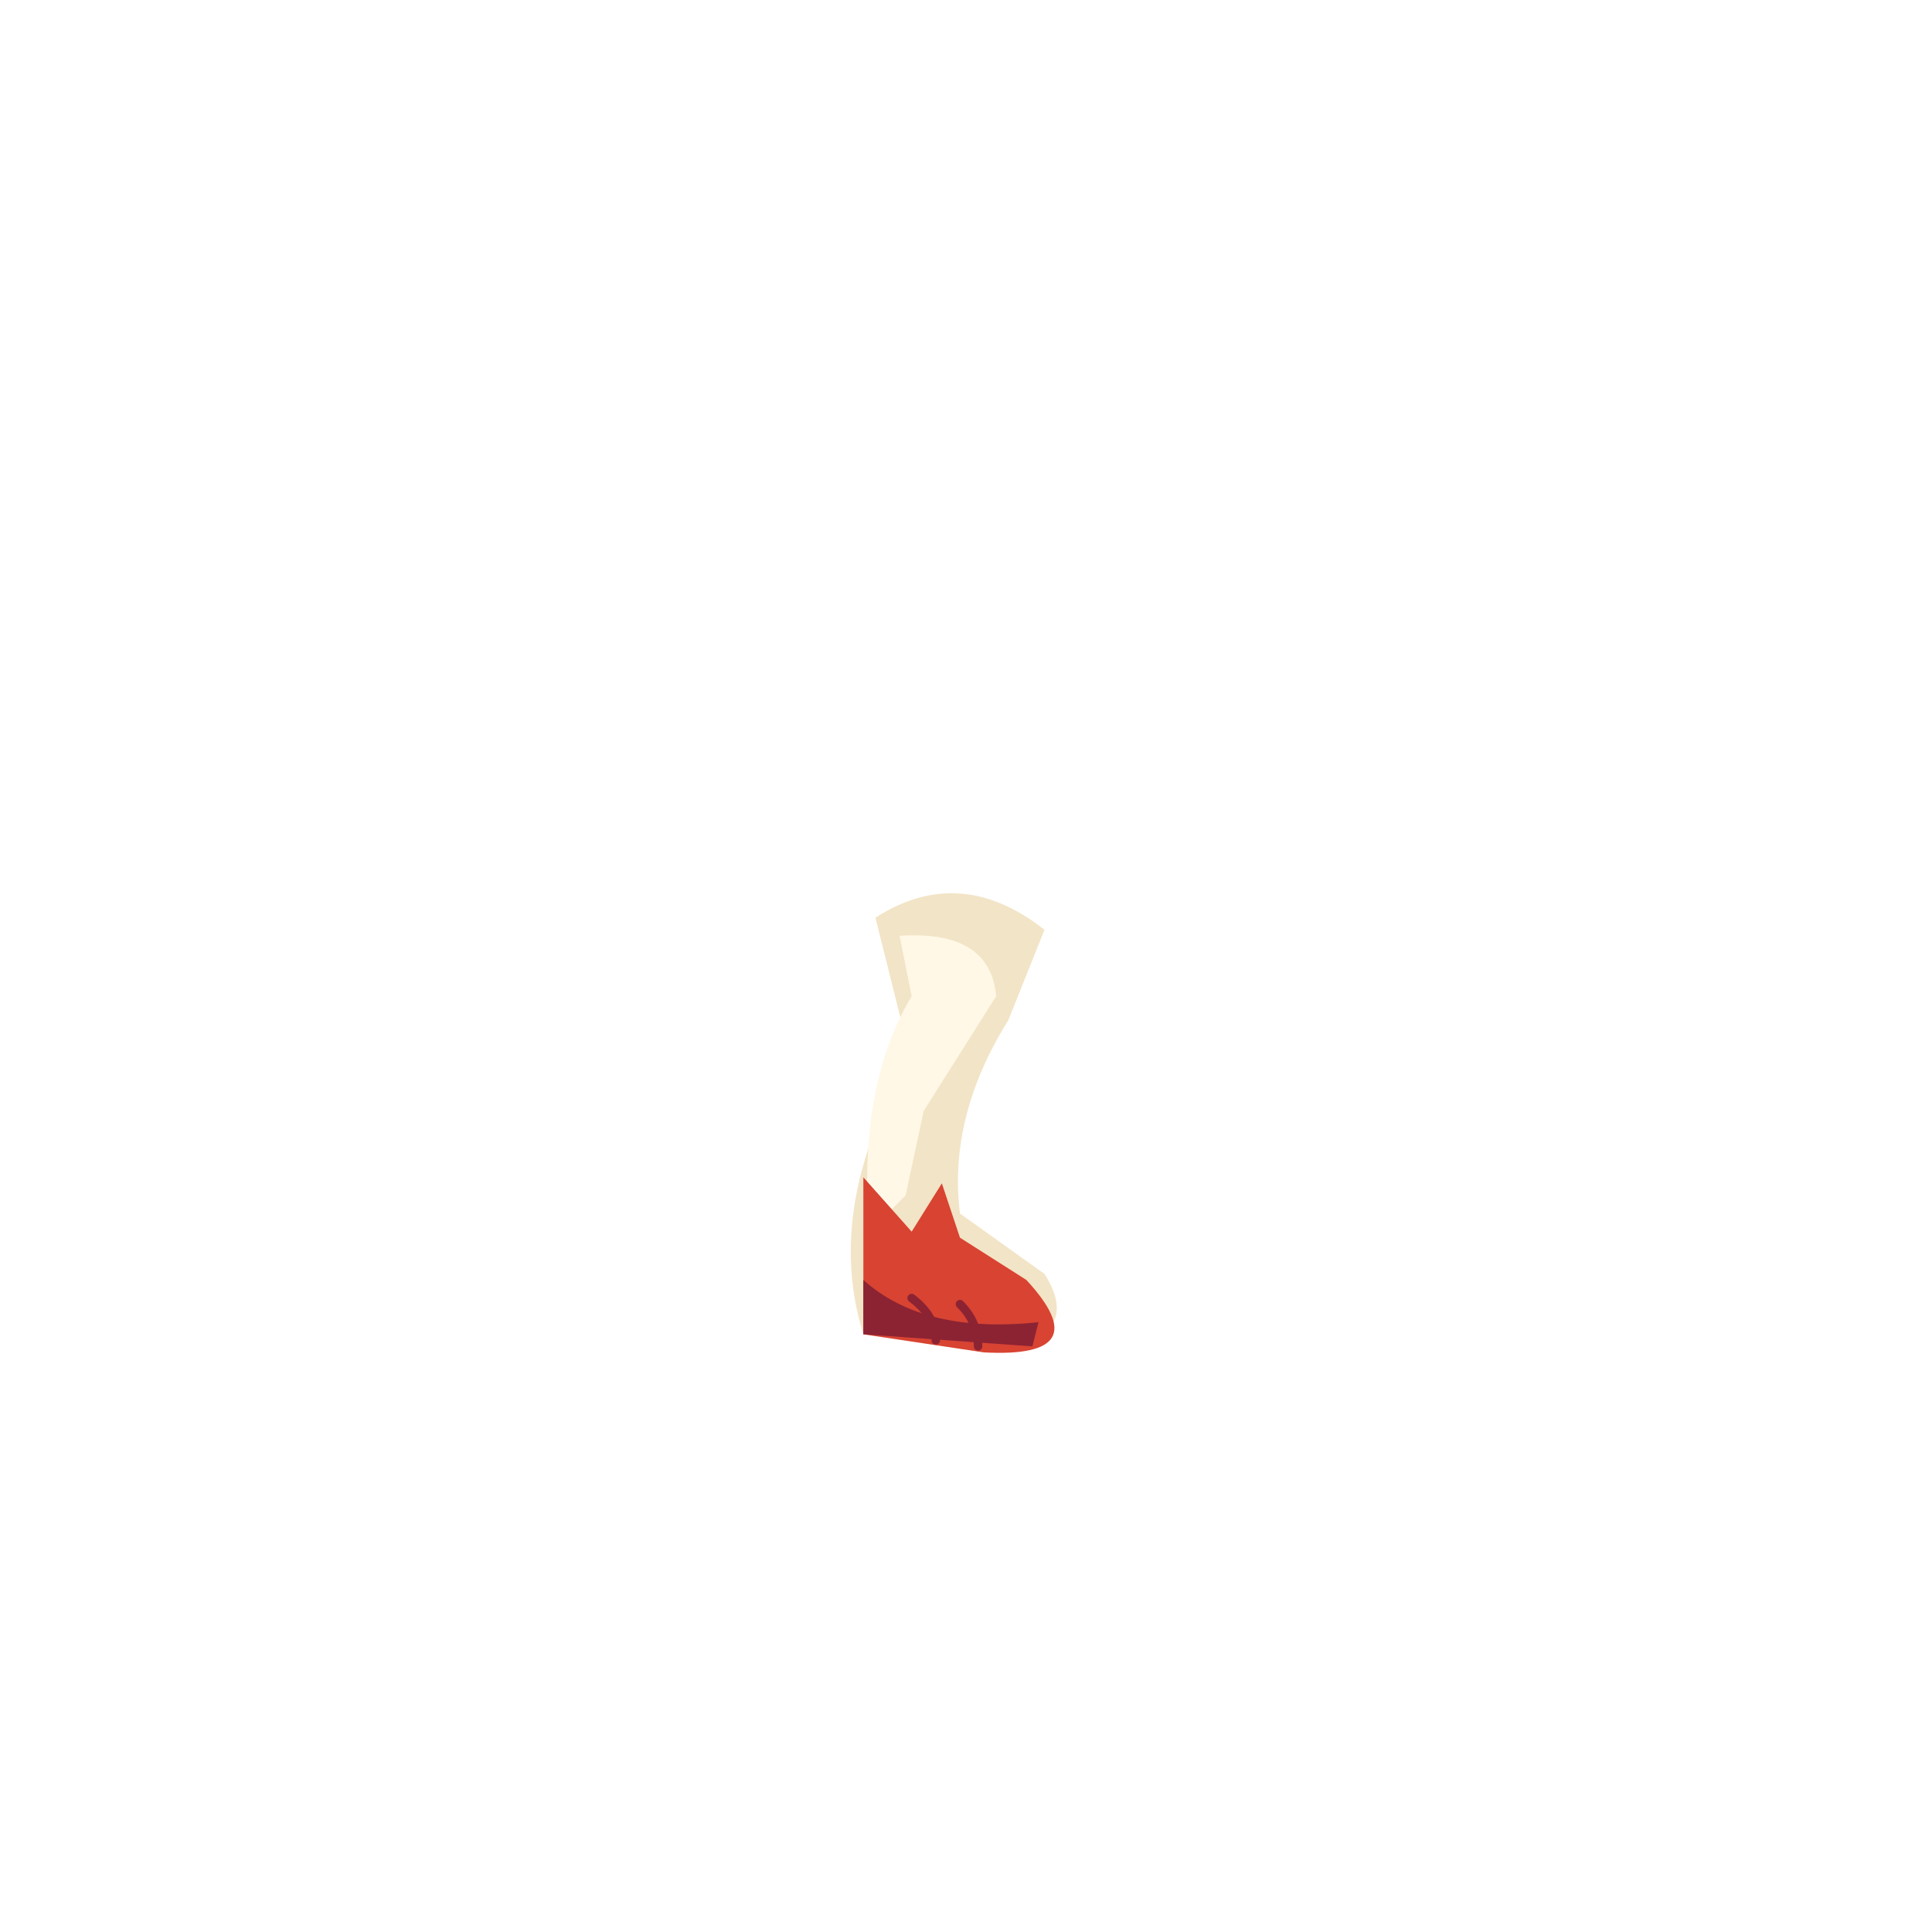
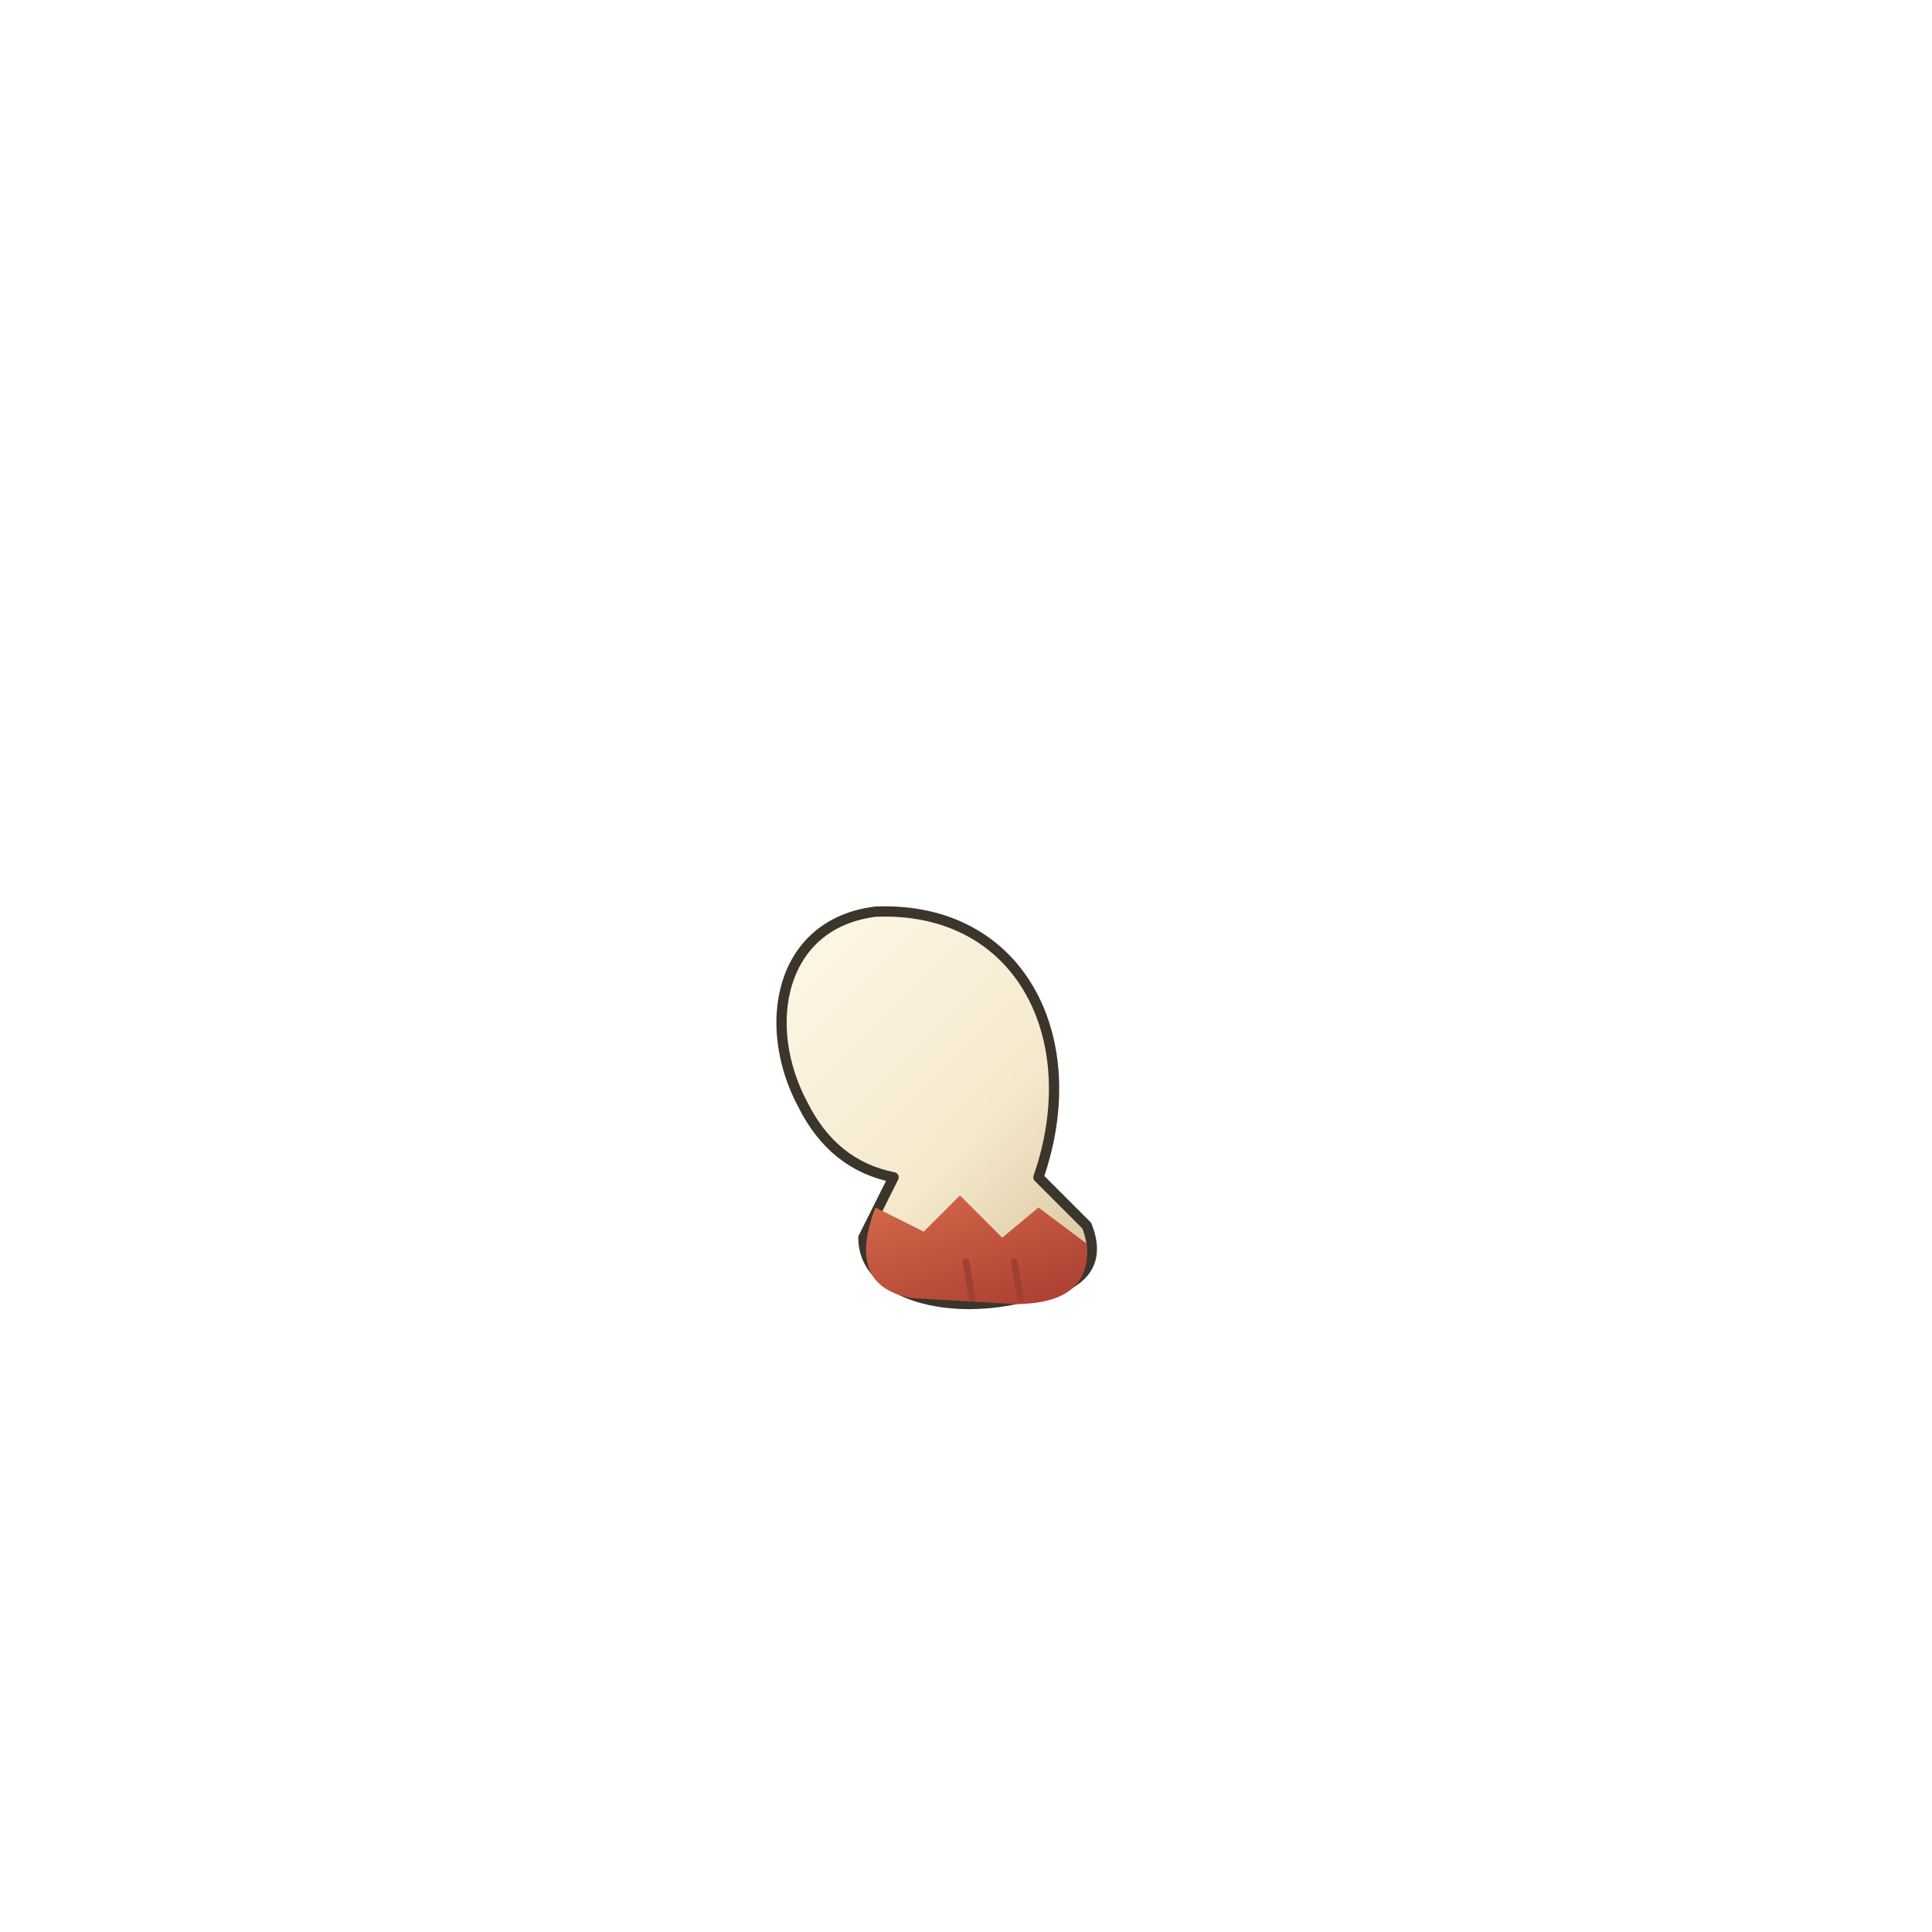
<svg xmlns="http://www.w3.org/2000/svg" width="320" height="320" viewBox="-160 -160 320 320">
  <g id="fox_leg" transform="scale(1)">
-     <path d="M -15 -8 Q -1 -17 13 -6 L 7 9 Q -3 25 -1 41 L 13 51 Q 20 62 3 64 L -17 61 Q -22 45 -15 27 L -10 12 Z" fill="#F2E4C6" />
-     <path d="M -11 -5 Q 4 -6 5 5 L -7 24 L -10 38 L -16 44 Q -18 20 -9 5 Z" fill="#FFF8E7" />
-     <path d="M -17 35 L -9 44 L -4 36 L -1 45 L 10 52 Q 22 65 3 64 L -17 61 Z" fill="#D84332" />
-     <path d="M -17 52 Q -7 61 12 59 L 11 63 L -17 61 Z" fill="#8B2333" />
-     <path d="M -9 55 Q -5 58 -5 62 M -1 56 Q 2 59 2 63" fill="none" stroke="#8B2333" stroke-width="1.4" stroke-linecap="round" stroke-linejoin="round" />
+     <defs>
+       <linearGradient id="fur_fox_leg" x1="0" y1="0" x2=".8" y2="1">
+         <stop stop-color="#FFF8E9" />
+         <stop offset=".65" stop-color="#F5E8CC" />
+         <stop offset="1" stop-color="#DDC9A3" />
+       </linearGradient>
+       <linearGradient id="red_fox_leg" x1="0" y1="0" x2=".7" y2="1">
+         <stop stop-color="#D46A4C" />
+         <stop offset="1" stop-color="#AF4233" />
+       </linearGradient>
+       <radialGradient id="gold_fox_leg" cx=".3" cy=".25" r=".8">
+         <stop stop-color="#F5D58B" />
+         <stop offset="1" stop-color="#BD873A" />
+       </radialGradient>
+     </defs>
+     <path d="M-15-9C-31-7-34 10-27 23Q-22 33-12 35L-17 45C-17 54-4 58 9 55Q24 53 20 43L12 35C20 12 9-10-15-9Z" fill="url(#fur_fox_leg)" stroke="#3B352B" stroke-width="1.7" stroke-linejoin="round" stroke-linecap="round" />
+     <path d="M-15 40L-7 44L-1 38L6 45L12 40L20 46Q21 56 8 56L-9 55Q-20 53-15 40Z" fill="url(#red_fox_leg)" />
+     <path d="M0 49L1 55M8 49L9 55" fill="none" stroke="#9E4132" stroke-width="1.1" stroke-linecap="round" stroke-linejoin="round" />
  </g>
</svg>
